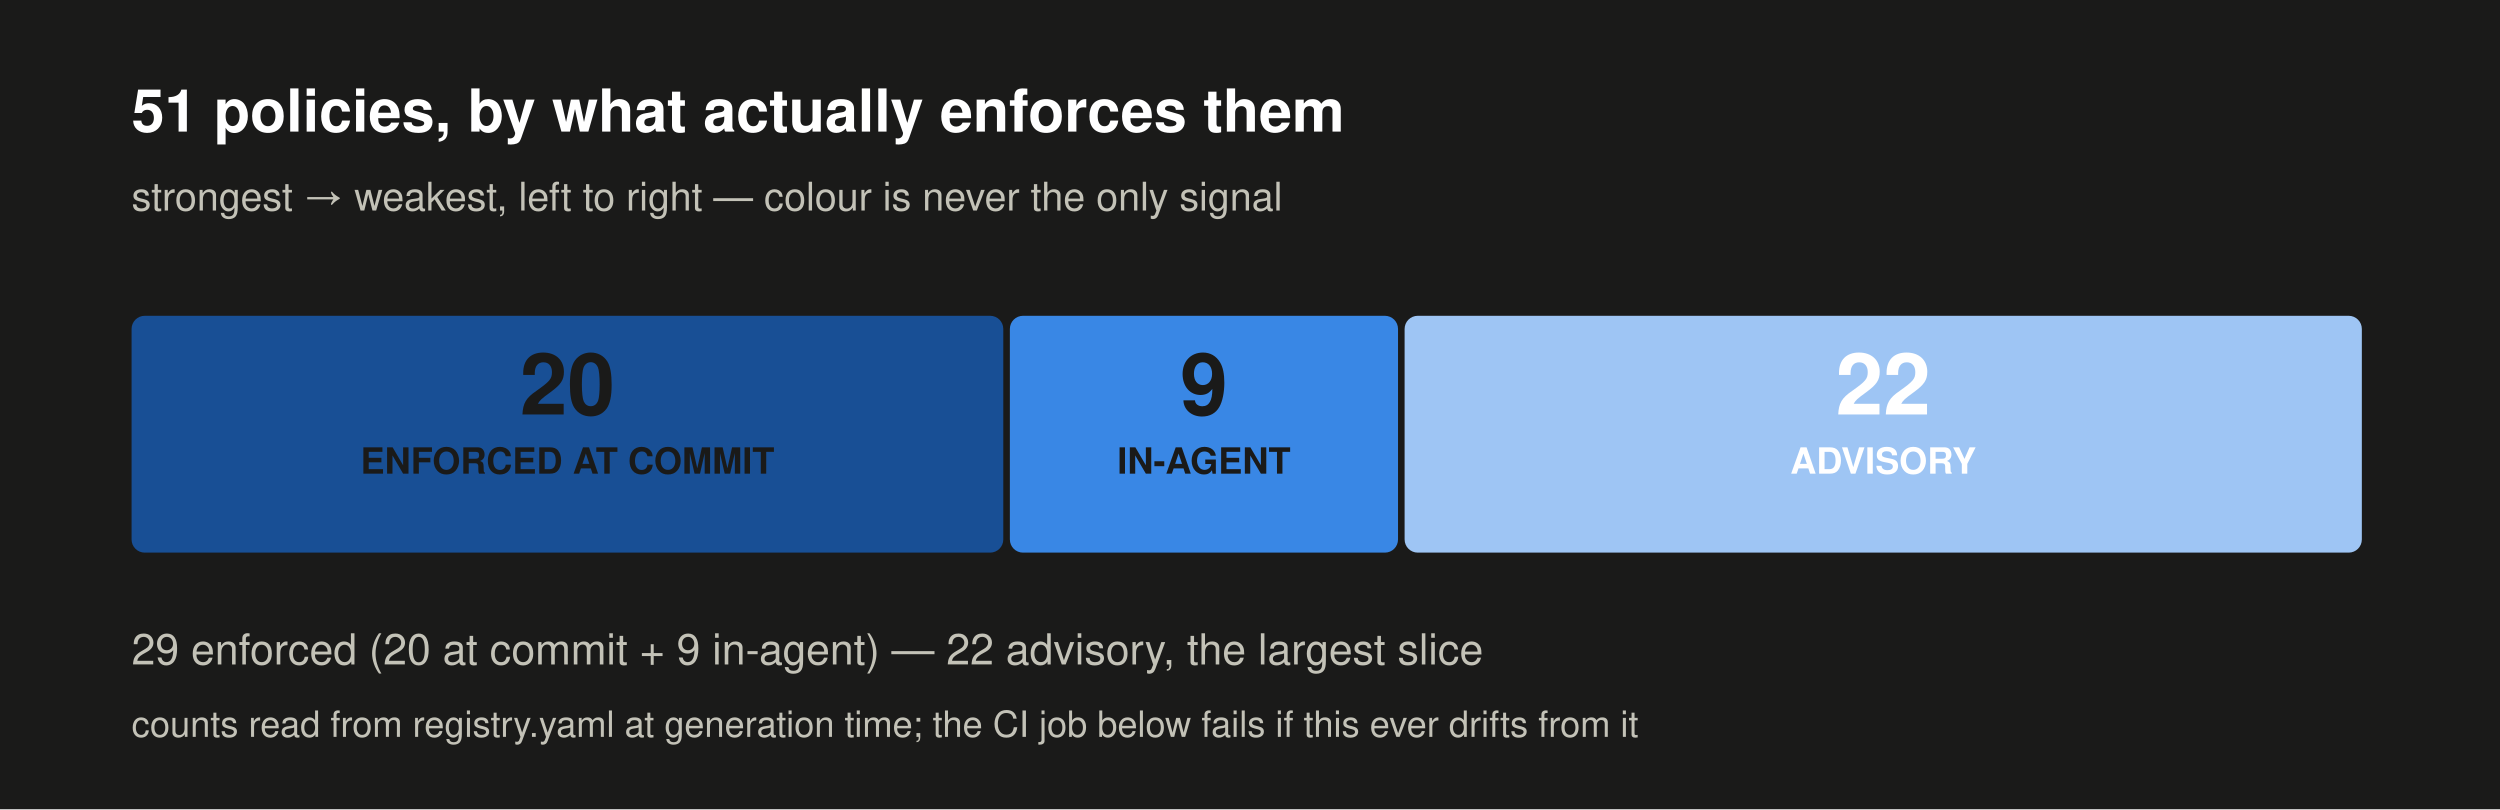
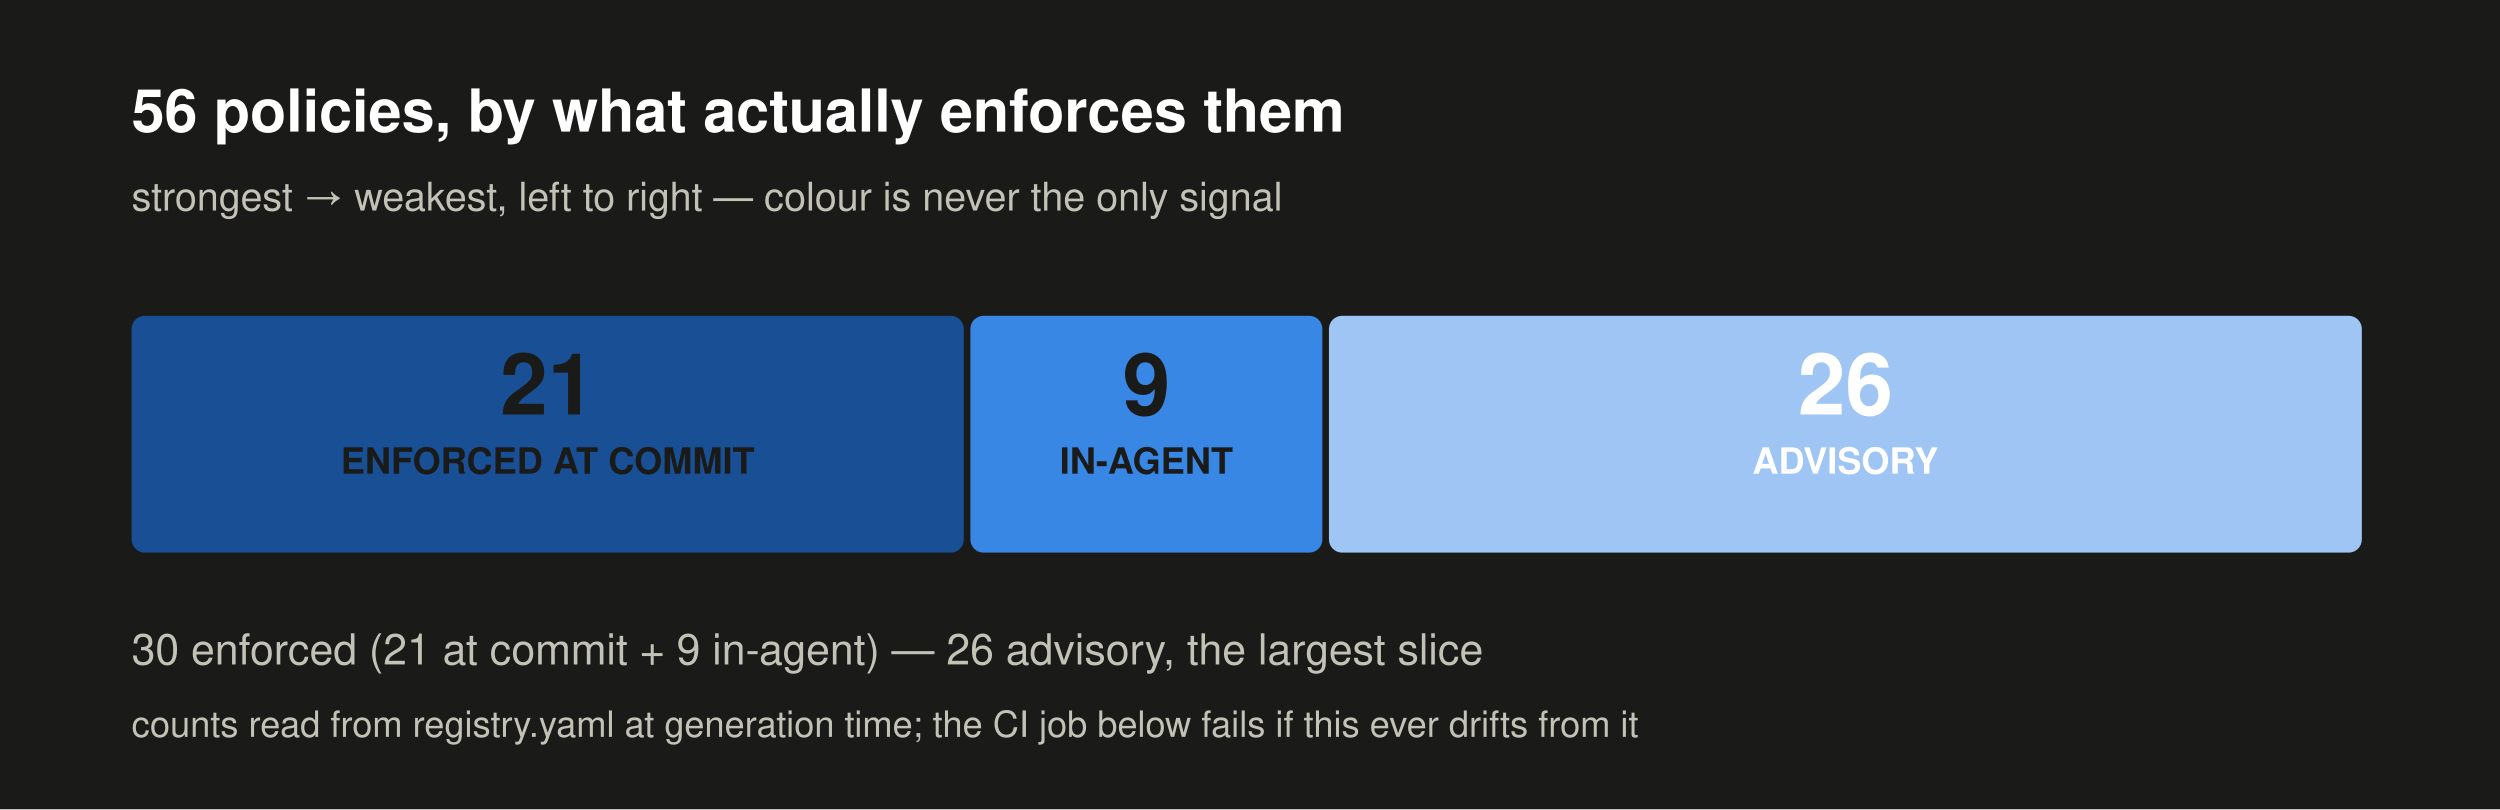
<svg xmlns="http://www.w3.org/2000/svg" width="760" height="246" viewBox="0 0 760 246" role="img" aria-labelledby="t d">
  <rect width="760" height="246" fill="#1a1a19" />
-   <text x="40" y="40" font-family="-apple-system, BlinkMacSystemFont, 'Segoe UI', Helvetica, Arial, sans-serif" font-size="18" font-weight="600" fill="#ffffff" text-anchor="start">51 policies, by what actually enforces them</text>
+   <text x="40" y="40" font-family="-apple-system, BlinkMacSystemFont, 'Segoe UI', Helvetica, Arial, sans-serif" font-size="18" font-weight="600" fill="#ffffff" text-anchor="start">56 policies, by what actually enforces them</text>
  <text x="40" y="64" font-family="-apple-system, BlinkMacSystemFont, 'Segoe UI', Helvetica, Arial, sans-serif" font-size="12" font-weight="400" fill="#c3c2b7" text-anchor="start">strongest → weakest, left to right — colour is never the only signal</text>
-   <rect x="40" y="96" width="265" height="72" rx="4" fill="#184f95" />
-   <text x="172.5" y="126" font-family="-apple-system, BlinkMacSystemFont, 'Segoe UI', Helvetica, Arial, sans-serif" font-size="26" font-weight="700" fill="#1a1a19" text-anchor="middle">20</text>
-   <text x="172.5" y="144" font-family="-apple-system, BlinkMacSystemFont, 'Segoe UI', Helvetica, Arial, sans-serif" font-size="11" font-weight="600" fill="#1a1a19" text-anchor="middle">ENFORCED AT COMMIT</text>
-   <rect x="307" y="96" width="118" height="72" rx="4" fill="#3987e5" />
-   <text x="366" y="126" font-family="-apple-system, BlinkMacSystemFont, 'Segoe UI', Helvetica, Arial, sans-serif" font-size="26" font-weight="700" fill="#1a1a19" text-anchor="middle">9</text>
-   <text x="366" y="144" font-family="-apple-system, BlinkMacSystemFont, 'Segoe UI', Helvetica, Arial, sans-serif" font-size="11" font-weight="600" fill="#1a1a19" text-anchor="middle">IN-AGENT</text>
-   <rect x="427" y="96" width="291" height="72" rx="4" fill="#9ec5f4" />
-   <text x="572.5" y="126" font-family="-apple-system, BlinkMacSystemFont, 'Segoe UI', Helvetica, Arial, sans-serif" font-size="26" font-weight="700" fill="#ffffff" text-anchor="middle">22</text>
-   <text x="572.5" y="144" font-family="-apple-system, BlinkMacSystemFont, 'Segoe UI', Helvetica, Arial, sans-serif" font-size="11" font-weight="600" fill="#ffffff" text-anchor="middle">ADVISORY</text>
-   <text x="40" y="202" font-family="-apple-system, BlinkMacSystemFont, 'Segoe UI', Helvetica, Arial, sans-serif" font-size="13" font-weight="400" fill="#c3c2b7" text-anchor="start">29 enforced (20 at commit + 9 in-agent) — 22 advisory, the largest slice</text>
+   <rect x="40" y="96" width="253" height="72" rx="4" fill="#184f95" />
+   <text x="166.5" y="126" font-family="-apple-system, BlinkMacSystemFont, 'Segoe UI', Helvetica, Arial, sans-serif" font-size="26" font-weight="700" fill="#1a1a19" text-anchor="middle">21</text>
+   <text x="166.5" y="144" font-family="-apple-system, BlinkMacSystemFont, 'Segoe UI', Helvetica, Arial, sans-serif" font-size="11" font-weight="600" fill="#1a1a19" text-anchor="middle">ENFORCED AT COMMIT</text>
+   <rect x="295" y="96" width="107" height="72" rx="4" fill="#3987e5" />
+   <text x="348.5" y="126" font-family="-apple-system, BlinkMacSystemFont, 'Segoe UI', Helvetica, Arial, sans-serif" font-size="26" font-weight="700" fill="#1a1a19" text-anchor="middle">9</text>
+   <text x="348.5" y="144" font-family="-apple-system, BlinkMacSystemFont, 'Segoe UI', Helvetica, Arial, sans-serif" font-size="11" font-weight="600" fill="#1a1a19" text-anchor="middle">IN-AGENT</text>
+   <rect x="404" y="96" width="314" height="72" rx="4" fill="#9ec5f4" />
+   <text x="561" y="126" font-family="-apple-system, BlinkMacSystemFont, 'Segoe UI', Helvetica, Arial, sans-serif" font-size="26" font-weight="700" fill="#ffffff" text-anchor="middle">26</text>
+   <text x="561" y="144" font-family="-apple-system, BlinkMacSystemFont, 'Segoe UI', Helvetica, Arial, sans-serif" font-size="11" font-weight="600" fill="#ffffff" text-anchor="middle">ADVISORY</text>
+   <text x="40" y="202" font-family="-apple-system, BlinkMacSystemFont, 'Segoe UI', Helvetica, Arial, sans-serif" font-size="13" font-weight="400" fill="#c3c2b7" text-anchor="start">30 enforced (21 at commit + 9 in-agent) — 26 advisory, the largest slice</text>
  <text x="40" y="224" font-family="-apple-system, BlinkMacSystemFont, 'Segoe UI', Helvetica, Arial, sans-serif" font-size="11" font-weight="400" fill="#c3c2b7" text-anchor="start">counts read from registry.yaml at generation time; the CI job below fails if this ever drifts from it</text>
</svg>
